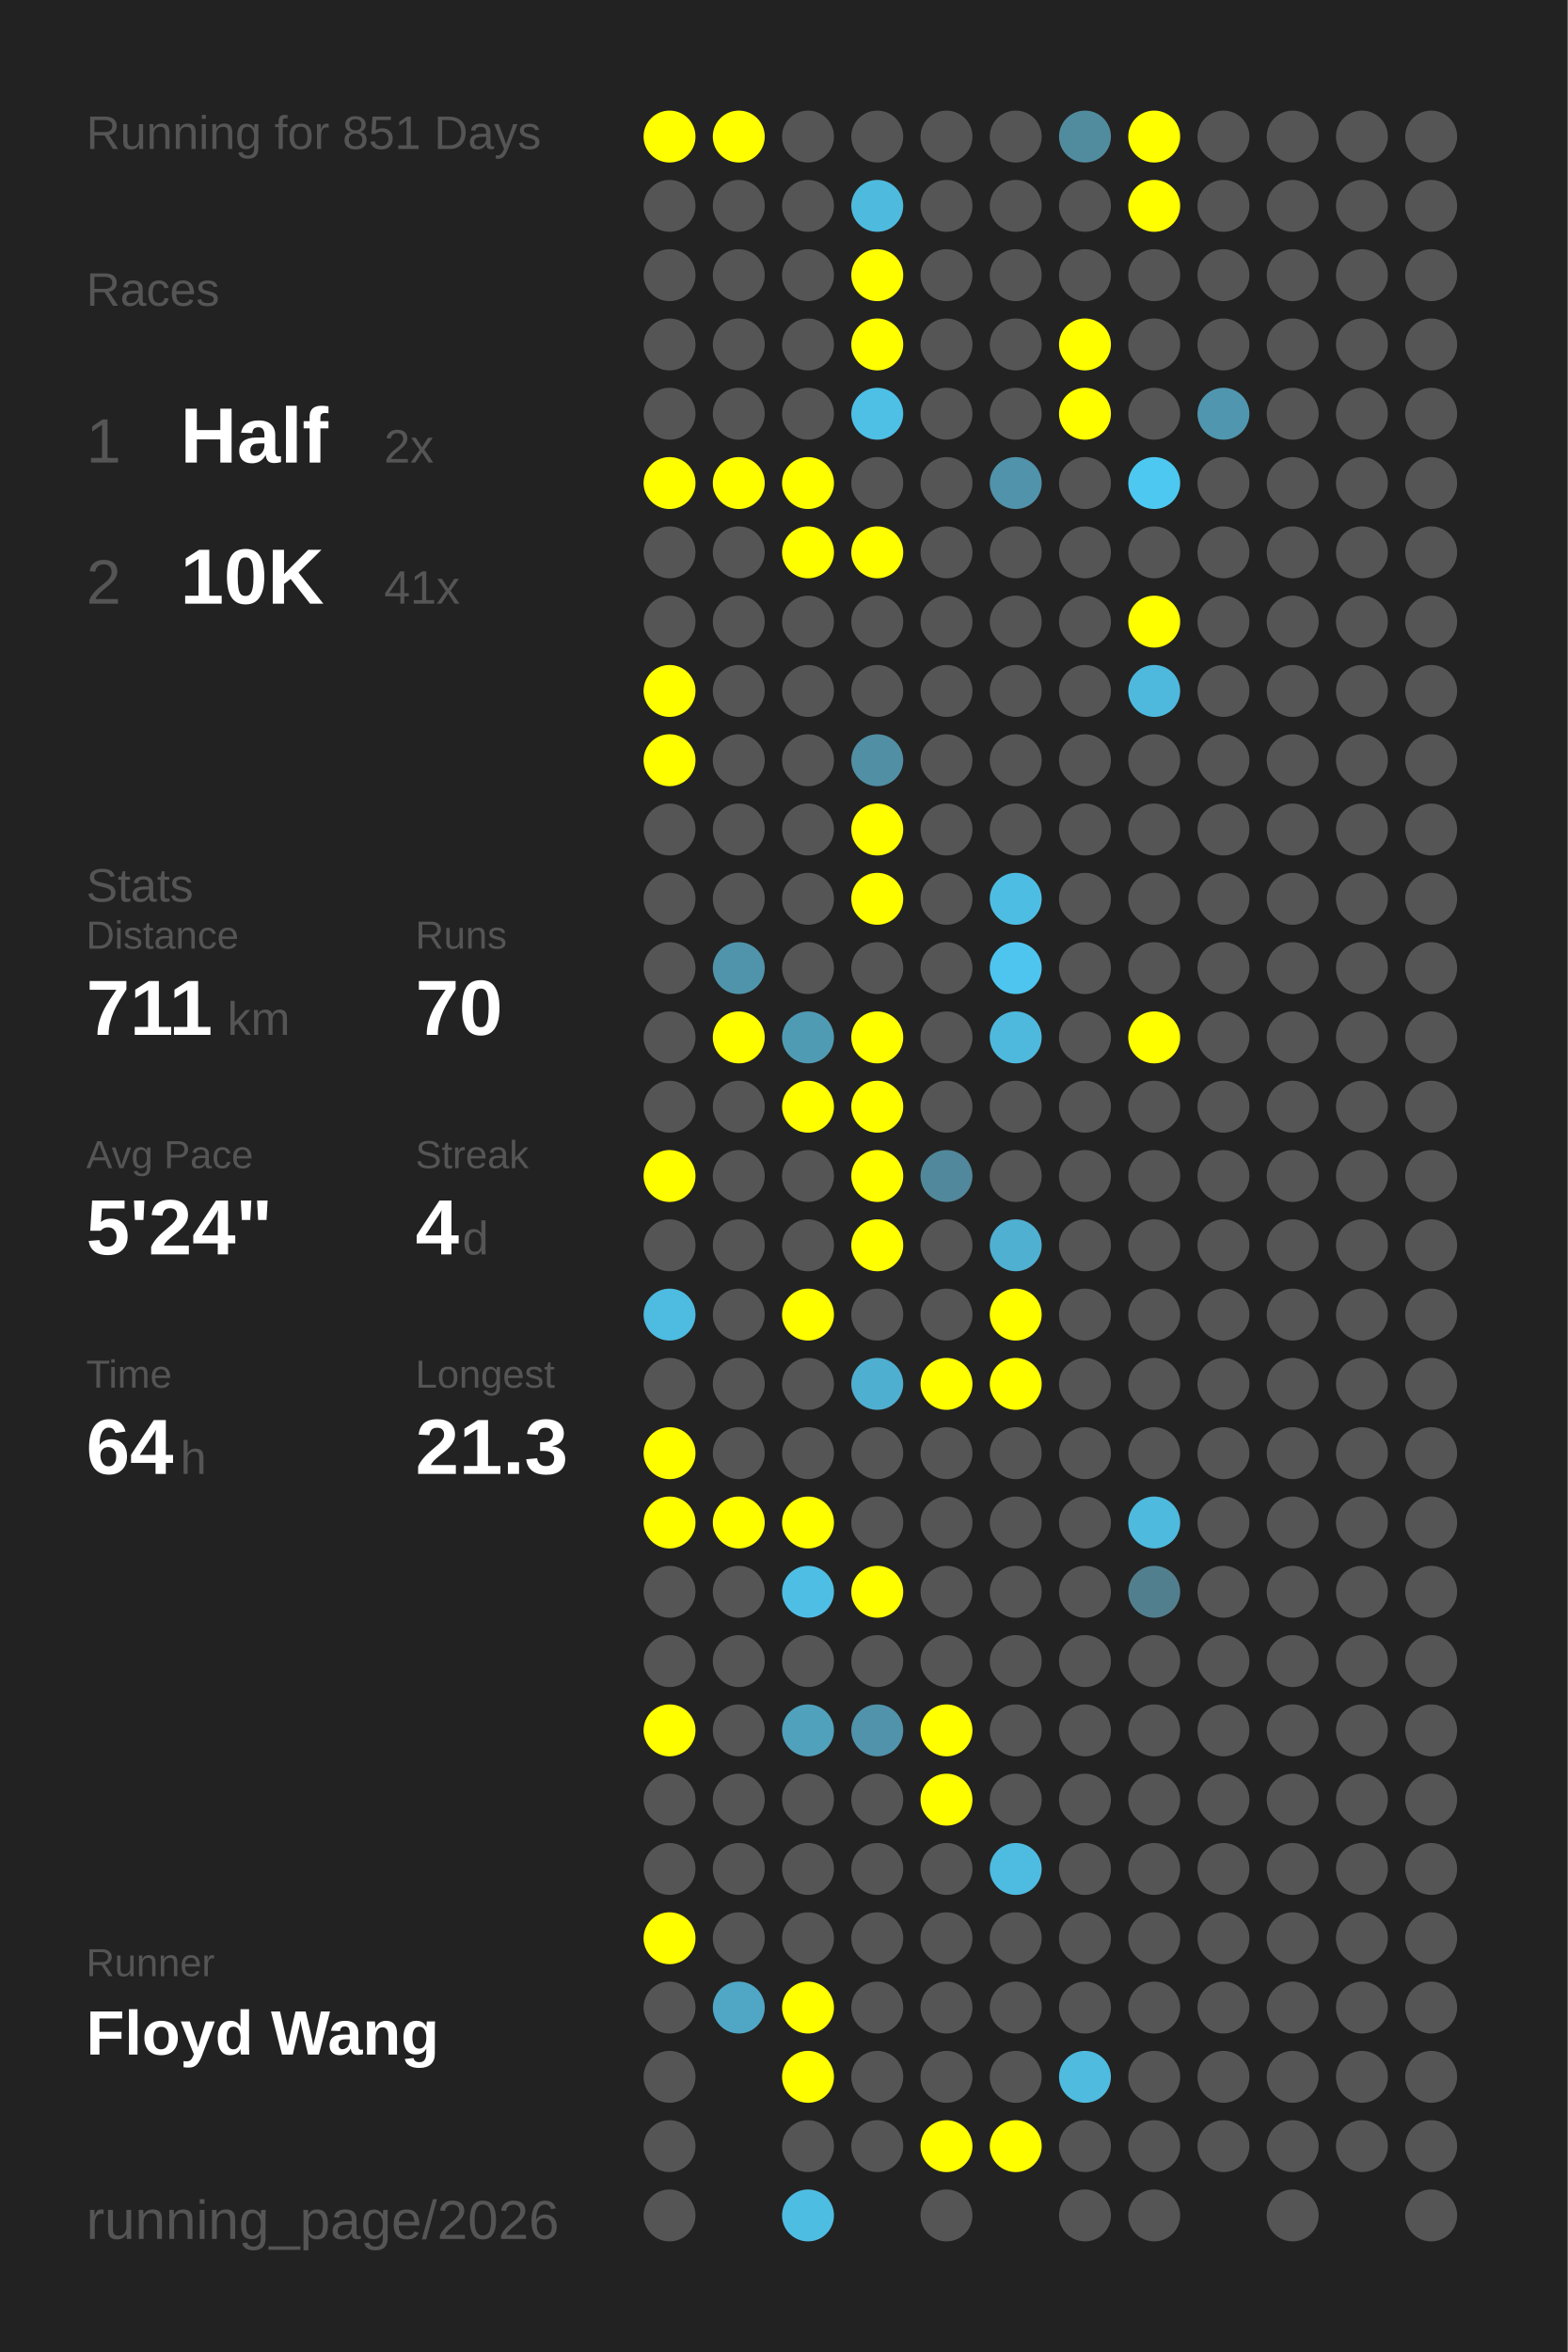
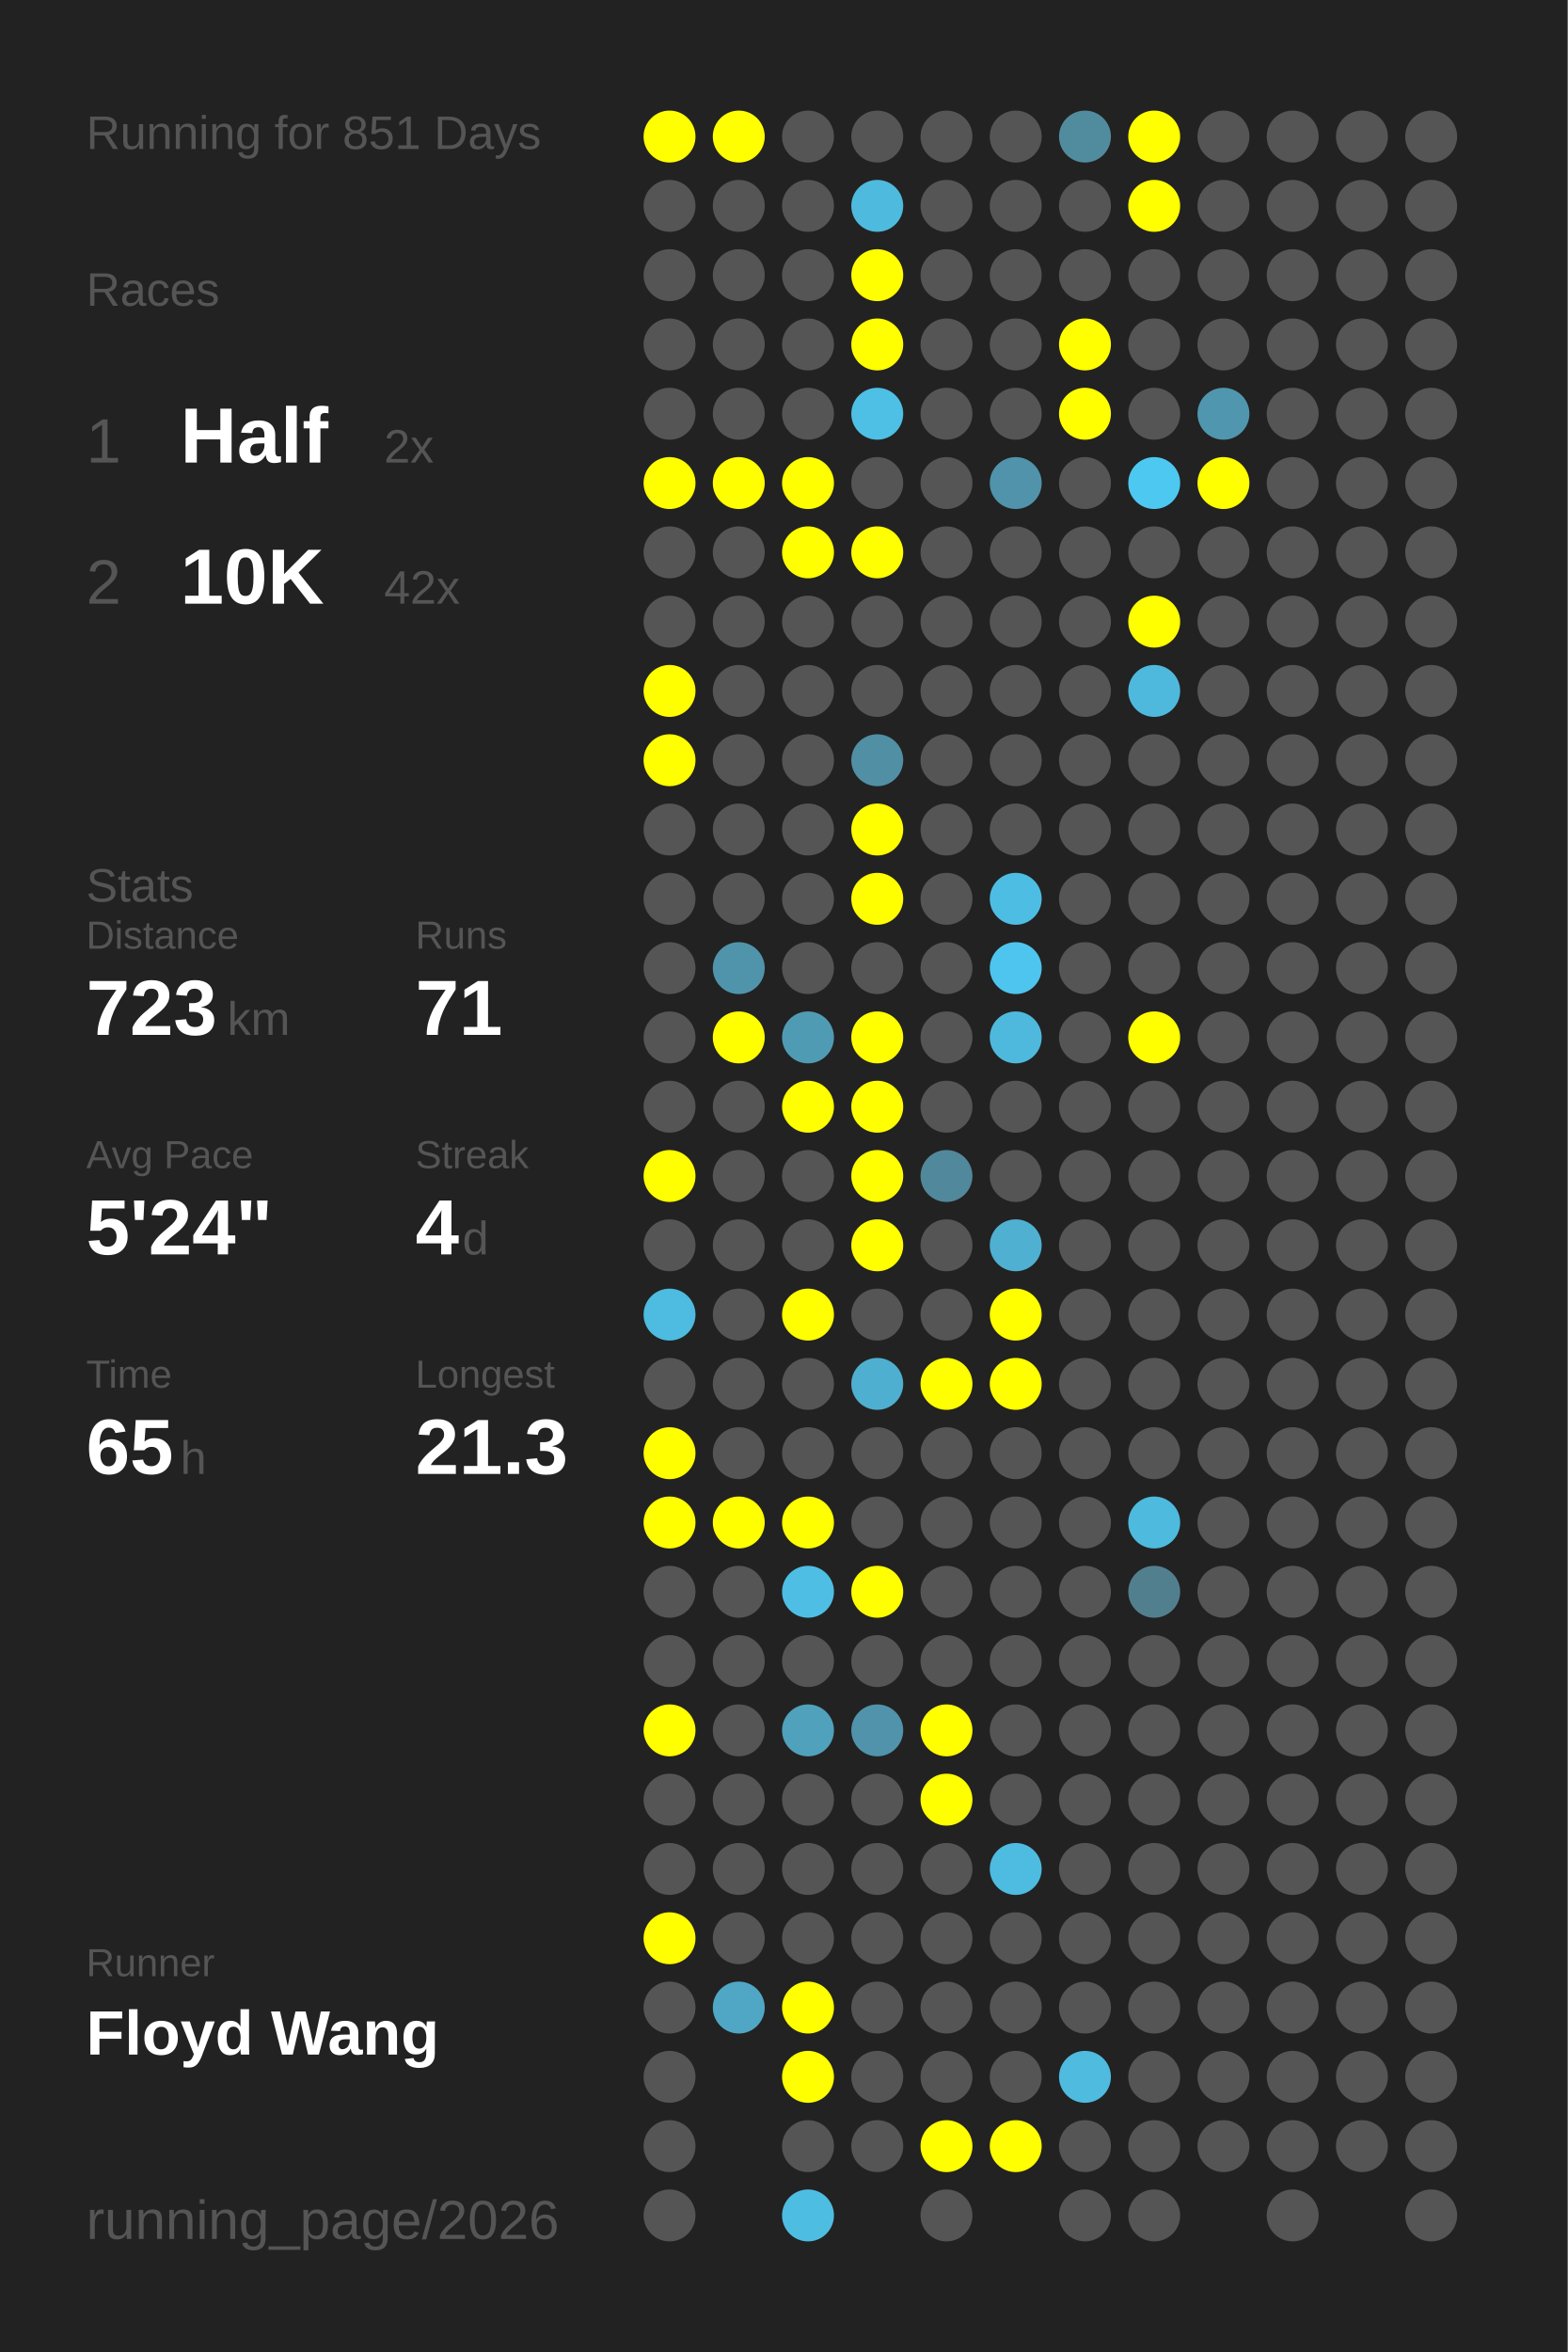
<svg xmlns="http://www.w3.org/2000/svg" baseProfile="full" height="300mm" version="1.1" viewBox="0,0,200,300" width="200mm">
  <defs />
  <rect fill="#222222" height="300" width="200" x="0" y="0" />
  <text fill="#555555" style="font-size:6px; font-family:Arial;" x="11" y="19">Running for 851 Days</text>
  <text fill="#555555" style="font-size:6px; font-family:Arial;" x="11" y="39">Races</text>
  <text fill="#555555" style="font-size:8px; font-family:Arial;" x="11" y="59">1</text>
  <text fill="#FFFFFF" style="font-size:10px; font-family:Arial; font-weight:bold;" x="23" y="59">Half</text>
  <text fill="#555555" style="font-size:6px; font-family:Arial;" x="49" y="59">2x</text>
  <text fill="#555555" style="font-size:8px; font-family:Arial;" x="11" y="77">2</text>
  <text fill="#FFFFFF" style="font-size:10px; font-family:Arial; font-weight:bold;" x="23" y="77">10K</text>
-   <text fill="#555555" style="font-size:6px; font-family:Arial;" x="49" y="77">41x</text>
+   <text fill="#555555" style="font-size:6px; font-family:Arial;" x="49" y="77">42x</text>
  <text fill="#555555" style="font-size:6px; font-family:Arial;" x="11" y="115">Stats</text>
  <text fill="#555555" style="font-size:5px; font-family:Arial;" x="11" y="121">Distance</text>
-   <text fill="#FFFFFF" style="font-size:10px; font-family:Arial; font-weight:bold;" x="11" y="132">711</text>
+   <text fill="#FFFFFF" style="font-size:10px; font-family:Arial; font-weight:bold;" x="11" y="132">723</text>
  <text fill="#555555" style="font-size:6px; font-family:Arial;" x="29" y="132">km</text>
  <text fill="#555555" style="font-size:5px; font-family:Arial;" x="53" y="121">Runs</text>
-   <text fill="#FFFFFF" style="font-size:10px; font-family:Arial; font-weight:bold;" x="53" y="132">70</text>
+   <text fill="#FFFFFF" style="font-size:10px; font-family:Arial; font-weight:bold;" x="53" y="132">71</text>
  <text fill="#555555" style="font-size:5px; font-family:Arial;" x="11" y="149">Avg Pace</text>
  <text fill="#FFFFFF" style="font-size:10px; font-family:Arial; font-weight:bold;" x="11" y="160">5'24"</text>
  <text fill="#555555" style="font-size:5px; font-family:Arial;" x="53" y="149">Streak</text>
  <text fill="#FFFFFF" style="font-size:10px; font-family:Arial; font-weight:bold;" x="53" y="160">4</text>
  <text fill="#555555" style="font-size:6px; font-family:Arial;" x="59" y="160">d</text>
  <text fill="#555555" style="font-size:5px; font-family:Arial;" x="11" y="177">Time</text>
-   <text fill="#FFFFFF" style="font-size:10px; font-family:Arial; font-weight:bold;" x="11" y="188">64</text>
+   <text fill="#FFFFFF" style="font-size:10px; font-family:Arial; font-weight:bold;" x="11" y="188">65</text>
  <text fill="#555555" style="font-size:6px; font-family:Arial;" x="23" y="188">h</text>
  <text fill="#555555" style="font-size:5px; font-family:Arial;" x="53" y="177">Longest</text>
  <text fill="#FFFFFF" style="font-size:10px; font-family:Arial; font-weight:bold;" x="53" y="188">21.3</text>
  <text fill="#555555" style="font-size:5px; font-family:Arial;" x="11" y="252.065">Runner</text>
  <text fill="#FFFFFF" style="font-size:8px; font-family:Arial; font-weight:bold;" x="11" y="262.065">Floyd Wang</text>
  <text fill="#555555" style="font-size:7px; font-family:Arial;" x="11" y="285.581">running_page/2026</text>
  <circle cx="85.417" cy="17.419" fill="#FFFF00" r="3.312" />
  <circle cx="85.417" cy="26.258" fill="#555555" r="3.312" />
  <circle cx="85.417" cy="35.097" fill="#555555" r="3.312" />
  <circle cx="85.417" cy="43.935" fill="#555555" r="3.312" />
  <circle cx="85.417" cy="52.774" fill="#555555" r="3.312" />
  <circle cx="85.417" cy="61.613" fill="#FFFF00" r="3.312" />
  <circle cx="85.417" cy="70.452" fill="#555555" r="3.312" />
  <circle cx="85.417" cy="79.29" fill="#555555" r="3.312" />
  <circle cx="85.417" cy="88.129" fill="#FFFF00" r="3.312" />
  <circle cx="85.417" cy="96.968" fill="#FFFF00" r="3.312" />
  <circle cx="85.417" cy="105.806" fill="#555555" r="3.312" />
  <circle cx="85.417" cy="114.645" fill="#555555" r="3.312" />
  <circle cx="85.417" cy="123.484" fill="#555555" r="3.312" />
  <circle cx="85.417" cy="132.323" fill="#555555" r="3.312" />
  <circle cx="85.417" cy="141.161" fill="#555555" r="3.312" />
  <circle cx="85.417" cy="150" fill="#FFFF00" r="3.312" />
  <circle cx="85.417" cy="158.839" fill="#555555" r="3.312" />
  <circle cx="85.417" cy="167.677" fill="#4ebbe0" r="3.312" />
  <circle cx="85.417" cy="176.516" fill="#555555" r="3.312" />
  <circle cx="85.417" cy="185.355" fill="#FFFF00" r="3.312" />
  <circle cx="85.417" cy="194.194" fill="#FFFF00" r="3.312" />
  <circle cx="85.417" cy="203.032" fill="#555555" r="3.312" />
  <circle cx="85.417" cy="211.871" fill="#555555" r="3.312" />
  <circle cx="85.417" cy="220.71" fill="#FFFF00" r="3.312" />
  <circle cx="85.417" cy="229.548" fill="#555555" r="3.312" />
  <circle cx="85.417" cy="238.387" fill="#555555" r="3.312" />
  <circle cx="85.417" cy="247.226" fill="#FFFF00" r="3.312" />
  <circle cx="85.417" cy="256.065" fill="#555555" r="3.312" />
  <circle cx="85.417" cy="264.903" fill="#555555" r="3.312" />
  <circle cx="85.417" cy="273.742" fill="#555555" r="3.312" />
  <circle cx="85.417" cy="282.581" fill="#555555" r="3.312" />
  <circle cx="94.25" cy="17.419" fill="#FFFF00" r="3.312" />
  <circle cx="94.25" cy="26.258" fill="#555555" r="3.312" />
  <circle cx="94.25" cy="35.097" fill="#555555" r="3.312" />
  <circle cx="94.25" cy="43.935" fill="#555555" r="3.312" />
  <circle cx="94.25" cy="52.774" fill="#555555" r="3.312" />
  <circle cx="94.25" cy="61.613" fill="#FFFF00" r="3.312" />
  <circle cx="94.25" cy="70.452" fill="#555555" r="3.312" />
  <circle cx="94.25" cy="79.29" fill="#555555" r="3.312" />
  <circle cx="94.25" cy="88.129" fill="#555555" r="3.312" />
  <circle cx="94.25" cy="96.968" fill="#555555" r="3.312" />
  <circle cx="94.25" cy="105.806" fill="#555555" r="3.312" />
  <circle cx="94.25" cy="114.645" fill="#555555" r="3.312" />
  <circle cx="94.25" cy="123.484" fill="#5094ab" r="3.312" />
  <circle cx="94.25" cy="132.323" fill="#FFFF00" r="3.312" />
  <circle cx="94.25" cy="141.161" fill="#555555" r="3.312" />
  <circle cx="94.25" cy="150" fill="#555555" r="3.312" />
  <circle cx="94.25" cy="158.839" fill="#555555" r="3.312" />
  <circle cx="94.25" cy="167.677" fill="#555555" r="3.312" />
  <circle cx="94.25" cy="176.516" fill="#555555" r="3.312" />
  <circle cx="94.25" cy="185.355" fill="#555555" r="3.312" />
  <circle cx="94.25" cy="194.194" fill="#FFFF00" r="3.312" />
  <circle cx="94.25" cy="203.032" fill="#555555" r="3.312" />
  <circle cx="94.25" cy="211.871" fill="#555555" r="3.312" />
  <circle cx="94.25" cy="220.71" fill="#555555" r="3.312" />
  <circle cx="94.25" cy="229.548" fill="#555555" r="3.312" />
  <circle cx="94.25" cy="238.387" fill="#555555" r="3.312" />
  <circle cx="94.25" cy="247.226" fill="#555555" r="3.312" />
  <circle cx="94.25" cy="256.065" fill="#4fa7c5" r="3.312" />
  <circle cx="103.083" cy="17.419" fill="#555555" r="3.312" />
  <circle cx="103.083" cy="26.258" fill="#555555" r="3.312" />
  <circle cx="103.083" cy="35.097" fill="#555555" r="3.312" />
  <circle cx="103.083" cy="43.935" fill="#555555" r="3.312" />
  <circle cx="103.083" cy="52.774" fill="#555555" r="3.312" />
  <circle cx="103.083" cy="61.613" fill="#FFFF00" r="3.312" />
  <circle cx="103.083" cy="70.452" fill="#FFFF00" r="3.312" />
  <circle cx="103.083" cy="79.29" fill="#555555" r="3.312" />
  <circle cx="103.083" cy="88.129" fill="#555555" r="3.312" />
  <circle cx="103.083" cy="96.968" fill="#555555" r="3.312" />
  <circle cx="103.083" cy="105.806" fill="#555555" r="3.312" />
  <circle cx="103.083" cy="114.645" fill="#555555" r="3.312" />
  <circle cx="103.083" cy="123.484" fill="#555555" r="3.312" />
  <circle cx="103.083" cy="132.323" fill="#509bb4" r="3.312" />
  <circle cx="103.083" cy="141.161" fill="#FFFF00" r="3.312" />
  <circle cx="103.083" cy="150" fill="#555555" r="3.312" />
  <circle cx="103.083" cy="158.839" fill="#555555" r="3.312" />
  <circle cx="103.083" cy="167.677" fill="#FFFF00" r="3.312" />
  <circle cx="103.083" cy="176.516" fill="#555555" r="3.312" />
  <circle cx="103.083" cy="185.355" fill="#555555" r="3.312" />
  <circle cx="103.083" cy="194.194" fill="#FFFF00" r="3.312" />
  <circle cx="103.083" cy="203.032" fill="#4ebee5" r="3.312" />
  <circle cx="103.083" cy="211.871" fill="#555555" r="3.312" />
  <circle cx="103.083" cy="220.71" fill="#50a1bc" r="3.312" />
  <circle cx="103.083" cy="229.548" fill="#555555" r="3.312" />
  <circle cx="103.083" cy="238.387" fill="#555555" r="3.312" />
  <circle cx="103.083" cy="247.226" fill="#555555" r="3.312" />
  <circle cx="103.083" cy="256.065" fill="#FFFF00" r="3.312" />
  <circle cx="103.083" cy="264.903" fill="#FFFF00" r="3.312" />
  <circle cx="103.083" cy="273.742" fill="#555555" r="3.312" />
  <circle cx="103.083" cy="282.581" fill="#4ebde2" r="3.312" />
  <circle cx="111.917" cy="17.419" fill="#555555" r="3.312" />
  <circle cx="111.917" cy="26.258" fill="#4ebade" r="3.312" />
  <circle cx="111.917" cy="35.097" fill="#FFFF00" r="3.312" />
  <circle cx="111.917" cy="43.935" fill="#FFFF00" r="3.312" />
  <circle cx="111.917" cy="52.774" fill="#4ebfe5" r="3.312" />
  <circle cx="111.917" cy="61.613" fill="#555555" r="3.312" />
  <circle cx="111.917" cy="70.452" fill="#FFFF00" r="3.312" />
  <circle cx="111.917" cy="79.29" fill="#555555" r="3.312" />
  <circle cx="111.917" cy="88.129" fill="#555555" r="3.312" />
  <circle cx="111.917" cy="96.968" fill="#518fa5" r="3.312" />
  <circle cx="111.917" cy="105.806" fill="#FFFF00" r="3.312" />
  <circle cx="111.917" cy="114.645" fill="#FFFF00" r="3.312" />
  <circle cx="111.917" cy="123.484" fill="#555555" r="3.312" />
  <circle cx="111.917" cy="132.323" fill="#FFFF00" r="3.312" />
  <circle cx="111.917" cy="141.161" fill="#FFFF00" r="3.312" />
  <circle cx="111.917" cy="150" fill="#FFFF00" r="3.312" />
  <circle cx="111.917" cy="158.839" fill="#FFFF00" r="3.312" />
  <circle cx="111.917" cy="167.677" fill="#555555" r="3.312" />
  <circle cx="111.917" cy="176.516" fill="#4fafd0" r="3.312" />
  <circle cx="111.917" cy="185.355" fill="#555555" r="3.312" />
  <circle cx="111.917" cy="194.194" fill="#555555" r="3.312" />
  <circle cx="111.917" cy="203.032" fill="#FFFF00" r="3.312" />
  <circle cx="111.917" cy="211.871" fill="#555555" r="3.312" />
  <circle cx="111.917" cy="220.71" fill="#5093aa" r="3.312" />
  <circle cx="111.917" cy="229.548" fill="#555555" r="3.312" />
  <circle cx="111.917" cy="238.387" fill="#555555" r="3.312" />
  <circle cx="111.917" cy="247.226" fill="#555555" r="3.312" />
  <circle cx="111.917" cy="256.065" fill="#555555" r="3.312" />
  <circle cx="111.917" cy="264.903" fill="#555555" r="3.312" />
  <circle cx="111.917" cy="273.742" fill="#555555" r="3.312" />
  <circle cx="120.75" cy="17.419" fill="#555555" r="3.312" />
  <circle cx="120.75" cy="26.258" fill="#555555" r="3.312" />
  <circle cx="120.75" cy="35.097" fill="#555555" r="3.312" />
  <circle cx="120.75" cy="43.935" fill="#555555" r="3.312" />
  <circle cx="120.75" cy="52.774" fill="#555555" r="3.312" />
  <circle cx="120.75" cy="61.613" fill="#555555" r="3.312" />
  <circle cx="120.75" cy="70.452" fill="#555555" r="3.312" />
  <circle cx="120.75" cy="79.29" fill="#555555" r="3.312" />
  <circle cx="120.75" cy="88.129" fill="#555555" r="3.312" />
  <circle cx="120.75" cy="96.968" fill="#555555" r="3.312" />
  <circle cx="120.75" cy="105.806" fill="#555555" r="3.312" />
  <circle cx="120.75" cy="114.645" fill="#555555" r="3.312" />
  <circle cx="120.75" cy="123.484" fill="#555555" r="3.312" />
  <circle cx="120.75" cy="132.323" fill="#555555" r="3.312" />
  <circle cx="120.75" cy="141.161" fill="#555555" r="3.312" />
  <circle cx="120.75" cy="150" fill="#51889b" r="3.312" />
  <circle cx="120.75" cy="158.839" fill="#555555" r="3.312" />
  <circle cx="120.75" cy="167.677" fill="#555555" r="3.312" />
  <circle cx="120.75" cy="176.516" fill="#FFFF00" r="3.312" />
  <circle cx="120.75" cy="185.355" fill="#555555" r="3.312" />
  <circle cx="120.75" cy="194.194" fill="#555555" r="3.312" />
  <circle cx="120.75" cy="203.032" fill="#555555" r="3.312" />
  <circle cx="120.75" cy="211.871" fill="#555555" r="3.312" />
  <circle cx="120.75" cy="220.71" fill="#FFFF00" r="3.312" />
  <circle cx="120.75" cy="229.548" fill="#FFFF00" r="3.312" />
  <circle cx="120.75" cy="238.387" fill="#555555" r="3.312" />
  <circle cx="120.75" cy="247.226" fill="#555555" r="3.312" />
  <circle cx="120.75" cy="256.065" fill="#555555" r="3.312" />
  <circle cx="120.75" cy="264.903" fill="#555555" r="3.312" />
  <circle cx="120.75" cy="273.742" fill="#FFFF00" r="3.312" />
  <circle cx="120.75" cy="282.581" fill="#555555" r="3.312" />
  <circle cx="129.583" cy="17.419" fill="#555555" r="3.312" />
  <circle cx="129.583" cy="26.258" fill="#555555" r="3.312" />
  <circle cx="129.583" cy="35.097" fill="#555555" r="3.312" />
  <circle cx="129.583" cy="43.935" fill="#555555" r="3.312" />
  <circle cx="129.583" cy="52.774" fill="#555555" r="3.312" />
  <circle cx="129.583" cy="61.613" fill="#5093aa" r="3.312" />
  <circle cx="129.583" cy="70.452" fill="#555555" r="3.312" />
  <circle cx="129.583" cy="79.29" fill="#555555" r="3.312" />
  <circle cx="129.583" cy="88.129" fill="#555555" r="3.312" />
  <circle cx="129.583" cy="96.968" fill="#555555" r="3.312" />
  <circle cx="129.583" cy="105.806" fill="#555555" r="3.312" />
  <circle cx="129.583" cy="114.645" fill="#4ebde3" r="3.312" />
  <circle cx="129.583" cy="123.484" fill="#4dc5ee" r="3.312" />
  <circle cx="129.583" cy="132.323" fill="#4eb9dd" r="3.312" />
  <circle cx="129.583" cy="141.161" fill="#555555" r="3.312" />
  <circle cx="129.583" cy="150" fill="#555555" r="3.312" />
  <circle cx="129.583" cy="158.839" fill="#4fb0d1" r="3.312" />
  <circle cx="129.583" cy="167.677" fill="#FFFF00" r="3.312" />
  <circle cx="129.583" cy="176.516" fill="#FFFF00" r="3.312" />
  <circle cx="129.583" cy="185.355" fill="#555555" r="3.312" />
  <circle cx="129.583" cy="194.194" fill="#555555" r="3.312" />
  <circle cx="129.583" cy="203.032" fill="#555555" r="3.312" />
  <circle cx="129.583" cy="211.871" fill="#555555" r="3.312" />
  <circle cx="129.583" cy="220.71" fill="#555555" r="3.312" />
  <circle cx="129.583" cy="229.548" fill="#555555" r="3.312" />
  <circle cx="129.583" cy="238.387" fill="#4ebbe0" r="3.312" />
  <circle cx="129.583" cy="247.226" fill="#555555" r="3.312" />
  <circle cx="129.583" cy="256.065" fill="#555555" r="3.312" />
  <circle cx="129.583" cy="264.903" fill="#555555" r="3.312" />
  <circle cx="129.583" cy="273.742" fill="#FFFF00" r="3.312" />
  <circle cx="138.417" cy="17.419" fill="#518b9e" r="3.312" />
  <circle cx="138.417" cy="26.258" fill="#555555" r="3.312" />
  <circle cx="138.417" cy="35.097" fill="#555555" r="3.312" />
  <circle cx="138.417" cy="43.935" fill="#FFFF00" r="3.312" />
  <circle cx="138.417" cy="52.774" fill="#FFFF00" r="3.312" />
  <circle cx="138.417" cy="61.613" fill="#555555" r="3.312" />
  <circle cx="138.417" cy="70.452" fill="#555555" r="3.312" />
  <circle cx="138.417" cy="79.29" fill="#555555" r="3.312" />
  <circle cx="138.417" cy="88.129" fill="#555555" r="3.312" />
  <circle cx="138.417" cy="96.968" fill="#555555" r="3.312" />
  <circle cx="138.417" cy="105.806" fill="#555555" r="3.312" />
  <circle cx="138.417" cy="114.645" fill="#555555" r="3.312" />
  <circle cx="138.417" cy="123.484" fill="#555555" r="3.312" />
  <circle cx="138.417" cy="132.323" fill="#555555" r="3.312" />
  <circle cx="138.417" cy="141.161" fill="#555555" r="3.312" />
  <circle cx="138.417" cy="150" fill="#555555" r="3.312" />
  <circle cx="138.417" cy="158.839" fill="#555555" r="3.312" />
  <circle cx="138.417" cy="167.677" fill="#555555" r="3.312" />
  <circle cx="138.417" cy="176.516" fill="#555555" r="3.312" />
  <circle cx="138.417" cy="185.355" fill="#555555" r="3.312" />
  <circle cx="138.417" cy="194.194" fill="#555555" r="3.312" />
  <circle cx="138.417" cy="203.032" fill="#555555" r="3.312" />
  <circle cx="138.417" cy="211.871" fill="#555555" r="3.312" />
  <circle cx="138.417" cy="220.71" fill="#555555" r="3.312" />
  <circle cx="138.417" cy="229.548" fill="#555555" r="3.312" />
  <circle cx="138.417" cy="238.387" fill="#555555" r="3.312" />
  <circle cx="138.417" cy="247.226" fill="#555555" r="3.312" />
  <circle cx="138.417" cy="256.065" fill="#555555" r="3.312" />
  <circle cx="138.417" cy="264.903" fill="#4ebbdf" r="3.312" />
  <circle cx="138.417" cy="273.742" fill="#555555" r="3.312" />
  <circle cx="138.417" cy="282.581" fill="#555555" r="3.312" />
  <circle cx="147.25" cy="17.419" fill="#FFFF00" r="3.312" />
  <circle cx="147.25" cy="26.258" fill="#FFFF00" r="3.312" />
  <circle cx="147.25" cy="35.097" fill="#555555" r="3.312" />
  <circle cx="147.25" cy="43.935" fill="#555555" r="3.312" />
  <circle cx="147.25" cy="52.774" fill="#555555" r="3.312" />
  <circle cx="147.25" cy="61.613" fill="#4dc8f1" r="3.312" />
  <circle cx="147.25" cy="70.452" fill="#555555" r="3.312" />
  <circle cx="147.25" cy="79.29" fill="#FFFF00" r="3.312" />
  <circle cx="147.25" cy="88.129" fill="#4eb9dd" r="3.312" />
  <circle cx="147.25" cy="96.968" fill="#555555" r="3.312" />
  <circle cx="147.25" cy="105.806" fill="#555555" r="3.312" />
  <circle cx="147.25" cy="114.645" fill="#555555" r="3.312" />
  <circle cx="147.25" cy="123.484" fill="#555555" r="3.312" />
  <circle cx="147.25" cy="132.323" fill="#FFFF00" r="3.312" />
  <circle cx="147.25" cy="141.161" fill="#555555" r="3.312" />
  <circle cx="147.25" cy="150" fill="#555555" r="3.312" />
  <circle cx="147.25" cy="158.839" fill="#555555" r="3.312" />
  <circle cx="147.25" cy="167.677" fill="#555555" r="3.312" />
  <circle cx="147.25" cy="176.516" fill="#555555" r="3.312" />
  <circle cx="147.25" cy="185.355" fill="#555555" r="3.312" />
  <circle cx="147.25" cy="194.194" fill="#4ebade" r="3.312" />
  <circle cx="147.25" cy="203.032" fill="#527f8e" r="3.312" />
  <circle cx="147.25" cy="211.871" fill="#555555" r="3.312" />
  <circle cx="147.25" cy="220.71" fill="#555555" r="3.312" />
  <circle cx="147.25" cy="229.548" fill="#555555" r="3.312" />
  <circle cx="147.25" cy="238.387" fill="#555555" r="3.312" />
  <circle cx="147.25" cy="247.226" fill="#555555" r="3.312" />
  <circle cx="147.25" cy="256.065" fill="#555555" r="3.312" />
  <circle cx="147.25" cy="264.903" fill="#555555" r="3.312" />
  <circle cx="147.25" cy="273.742" fill="#555555" r="3.312" />
  <circle cx="147.25" cy="282.581" fill="#555555" r="3.312" />
  <circle cx="156.083" cy="17.419" fill="#555555" r="3.312" />
  <circle cx="156.083" cy="26.258" fill="#555555" r="3.312" />
  <circle cx="156.083" cy="35.097" fill="#555555" r="3.312" />
  <circle cx="156.083" cy="43.935" fill="#555555" r="3.312" />
  <circle cx="156.083" cy="52.774" fill="#5096ae" r="3.312" />
-   <circle cx="156.083" cy="61.613" fill="#555555" r="3.312" />
+   <circle cx="156.083" cy="61.613" fill="#FFFF00" r="3.312" />
  <circle cx="156.083" cy="70.452" fill="#555555" r="3.312" />
  <circle cx="156.083" cy="79.29" fill="#555555" r="3.312" />
  <circle cx="156.083" cy="88.129" fill="#555555" r="3.312" />
  <circle cx="156.083" cy="96.968" fill="#555555" r="3.312" />
  <circle cx="156.083" cy="105.806" fill="#555555" r="3.312" />
  <circle cx="156.083" cy="114.645" fill="#555555" r="3.312" />
  <circle cx="156.083" cy="123.484" fill="#555555" r="3.312" />
  <circle cx="156.083" cy="132.323" fill="#555555" r="3.312" />
  <circle cx="156.083" cy="141.161" fill="#555555" r="3.312" />
  <circle cx="156.083" cy="150" fill="#555555" r="3.312" />
  <circle cx="156.083" cy="158.839" fill="#555555" r="3.312" />
  <circle cx="156.083" cy="167.677" fill="#555555" r="3.312" />
  <circle cx="156.083" cy="176.516" fill="#555555" r="3.312" />
  <circle cx="156.083" cy="185.355" fill="#555555" r="3.312" />
  <circle cx="156.083" cy="194.194" fill="#555555" r="3.312" />
  <circle cx="156.083" cy="203.032" fill="#555555" r="3.312" />
  <circle cx="156.083" cy="211.871" fill="#555555" r="3.312" />
  <circle cx="156.083" cy="220.71" fill="#555555" r="3.312" />
  <circle cx="156.083" cy="229.548" fill="#555555" r="3.312" />
  <circle cx="156.083" cy="238.387" fill="#555555" r="3.312" />
  <circle cx="156.083" cy="247.226" fill="#555555" r="3.312" />
  <circle cx="156.083" cy="256.065" fill="#555555" r="3.312" />
  <circle cx="156.083" cy="264.903" fill="#555555" r="3.312" />
  <circle cx="156.083" cy="273.742" fill="#555555" r="3.312" />
  <circle cx="164.917" cy="17.419" fill="#555555" r="3.312" />
  <circle cx="164.917" cy="26.258" fill="#555555" r="3.312" />
  <circle cx="164.917" cy="35.097" fill="#555555" r="3.312" />
  <circle cx="164.917" cy="43.935" fill="#555555" r="3.312" />
  <circle cx="164.917" cy="52.774" fill="#555555" r="3.312" />
  <circle cx="164.917" cy="61.613" fill="#555555" r="3.312" />
  <circle cx="164.917" cy="70.452" fill="#555555" r="3.312" />
  <circle cx="164.917" cy="79.29" fill="#555555" r="3.312" />
  <circle cx="164.917" cy="88.129" fill="#555555" r="3.312" />
  <circle cx="164.917" cy="96.968" fill="#555555" r="3.312" />
  <circle cx="164.917" cy="105.806" fill="#555555" r="3.312" />
  <circle cx="164.917" cy="114.645" fill="#555555" r="3.312" />
  <circle cx="164.917" cy="123.484" fill="#555555" r="3.312" />
  <circle cx="164.917" cy="132.323" fill="#555555" r="3.312" />
  <circle cx="164.917" cy="141.161" fill="#555555" r="3.312" />
  <circle cx="164.917" cy="150" fill="#555555" r="3.312" />
  <circle cx="164.917" cy="158.839" fill="#555555" r="3.312" />
  <circle cx="164.917" cy="167.677" fill="#555555" r="3.312" />
  <circle cx="164.917" cy="176.516" fill="#555555" r="3.312" />
  <circle cx="164.917" cy="185.355" fill="#555555" r="3.312" />
  <circle cx="164.917" cy="194.194" fill="#555555" r="3.312" />
  <circle cx="164.917" cy="203.032" fill="#555555" r="3.312" />
  <circle cx="164.917" cy="211.871" fill="#555555" r="3.312" />
  <circle cx="164.917" cy="220.71" fill="#555555" r="3.312" />
  <circle cx="164.917" cy="229.548" fill="#555555" r="3.312" />
  <circle cx="164.917" cy="238.387" fill="#555555" r="3.312" />
  <circle cx="164.917" cy="247.226" fill="#555555" r="3.312" />
  <circle cx="164.917" cy="256.065" fill="#555555" r="3.312" />
  <circle cx="164.917" cy="264.903" fill="#555555" r="3.312" />
  <circle cx="164.917" cy="273.742" fill="#555555" r="3.312" />
  <circle cx="164.917" cy="282.581" fill="#555555" r="3.312" />
  <circle cx="173.75" cy="17.419" fill="#555555" r="3.312" />
  <circle cx="173.75" cy="26.258" fill="#555555" r="3.312" />
  <circle cx="173.75" cy="35.097" fill="#555555" r="3.312" />
  <circle cx="173.75" cy="43.935" fill="#555555" r="3.312" />
  <circle cx="173.75" cy="52.774" fill="#555555" r="3.312" />
  <circle cx="173.75" cy="61.613" fill="#555555" r="3.312" />
  <circle cx="173.75" cy="70.452" fill="#555555" r="3.312" />
  <circle cx="173.75" cy="79.29" fill="#555555" r="3.312" />
  <circle cx="173.75" cy="88.129" fill="#555555" r="3.312" />
  <circle cx="173.75" cy="96.968" fill="#555555" r="3.312" />
  <circle cx="173.75" cy="105.806" fill="#555555" r="3.312" />
  <circle cx="173.75" cy="114.645" fill="#555555" r="3.312" />
  <circle cx="173.75" cy="123.484" fill="#555555" r="3.312" />
  <circle cx="173.75" cy="132.323" fill="#555555" r="3.312" />
  <circle cx="173.75" cy="141.161" fill="#555555" r="3.312" />
  <circle cx="173.75" cy="150" fill="#555555" r="3.312" />
  <circle cx="173.75" cy="158.839" fill="#555555" r="3.312" />
  <circle cx="173.75" cy="167.677" fill="#555555" r="3.312" />
  <circle cx="173.75" cy="176.516" fill="#555555" r="3.312" />
  <circle cx="173.75" cy="185.355" fill="#555555" r="3.312" />
  <circle cx="173.75" cy="194.194" fill="#555555" r="3.312" />
  <circle cx="173.75" cy="203.032" fill="#555555" r="3.312" />
  <circle cx="173.75" cy="211.871" fill="#555555" r="3.312" />
  <circle cx="173.75" cy="220.71" fill="#555555" r="3.312" />
  <circle cx="173.75" cy="229.548" fill="#555555" r="3.312" />
  <circle cx="173.75" cy="238.387" fill="#555555" r="3.312" />
  <circle cx="173.75" cy="247.226" fill="#555555" r="3.312" />
  <circle cx="173.75" cy="256.065" fill="#555555" r="3.312" />
  <circle cx="173.75" cy="264.903" fill="#555555" r="3.312" />
  <circle cx="173.75" cy="273.742" fill="#555555" r="3.312" />
  <circle cx="182.583" cy="17.419" fill="#555555" r="3.312" />
  <circle cx="182.583" cy="26.258" fill="#555555" r="3.312" />
  <circle cx="182.583" cy="35.097" fill="#555555" r="3.312" />
  <circle cx="182.583" cy="43.935" fill="#555555" r="3.312" />
  <circle cx="182.583" cy="52.774" fill="#555555" r="3.312" />
  <circle cx="182.583" cy="61.613" fill="#555555" r="3.312" />
  <circle cx="182.583" cy="70.452" fill="#555555" r="3.312" />
  <circle cx="182.583" cy="79.29" fill="#555555" r="3.312" />
  <circle cx="182.583" cy="88.129" fill="#555555" r="3.312" />
  <circle cx="182.583" cy="96.968" fill="#555555" r="3.312" />
  <circle cx="182.583" cy="105.806" fill="#555555" r="3.312" />
  <circle cx="182.583" cy="114.645" fill="#555555" r="3.312" />
  <circle cx="182.583" cy="123.484" fill="#555555" r="3.312" />
  <circle cx="182.583" cy="132.323" fill="#555555" r="3.312" />
  <circle cx="182.583" cy="141.161" fill="#555555" r="3.312" />
  <circle cx="182.583" cy="150" fill="#555555" r="3.312" />
  <circle cx="182.583" cy="158.839" fill="#555555" r="3.312" />
  <circle cx="182.583" cy="167.677" fill="#555555" r="3.312" />
  <circle cx="182.583" cy="176.516" fill="#555555" r="3.312" />
  <circle cx="182.583" cy="185.355" fill="#555555" r="3.312" />
  <circle cx="182.583" cy="194.194" fill="#555555" r="3.312" />
  <circle cx="182.583" cy="203.032" fill="#555555" r="3.312" />
  <circle cx="182.583" cy="211.871" fill="#555555" r="3.312" />
  <circle cx="182.583" cy="220.71" fill="#555555" r="3.312" />
  <circle cx="182.583" cy="229.548" fill="#555555" r="3.312" />
  <circle cx="182.583" cy="238.387" fill="#555555" r="3.312" />
  <circle cx="182.583" cy="247.226" fill="#555555" r="3.312" />
  <circle cx="182.583" cy="256.065" fill="#555555" r="3.312" />
  <circle cx="182.583" cy="264.903" fill="#555555" r="3.312" />
  <circle cx="182.583" cy="273.742" fill="#555555" r="3.312" />
  <circle cx="182.583" cy="282.581" fill="#555555" r="3.312" />
</svg>
